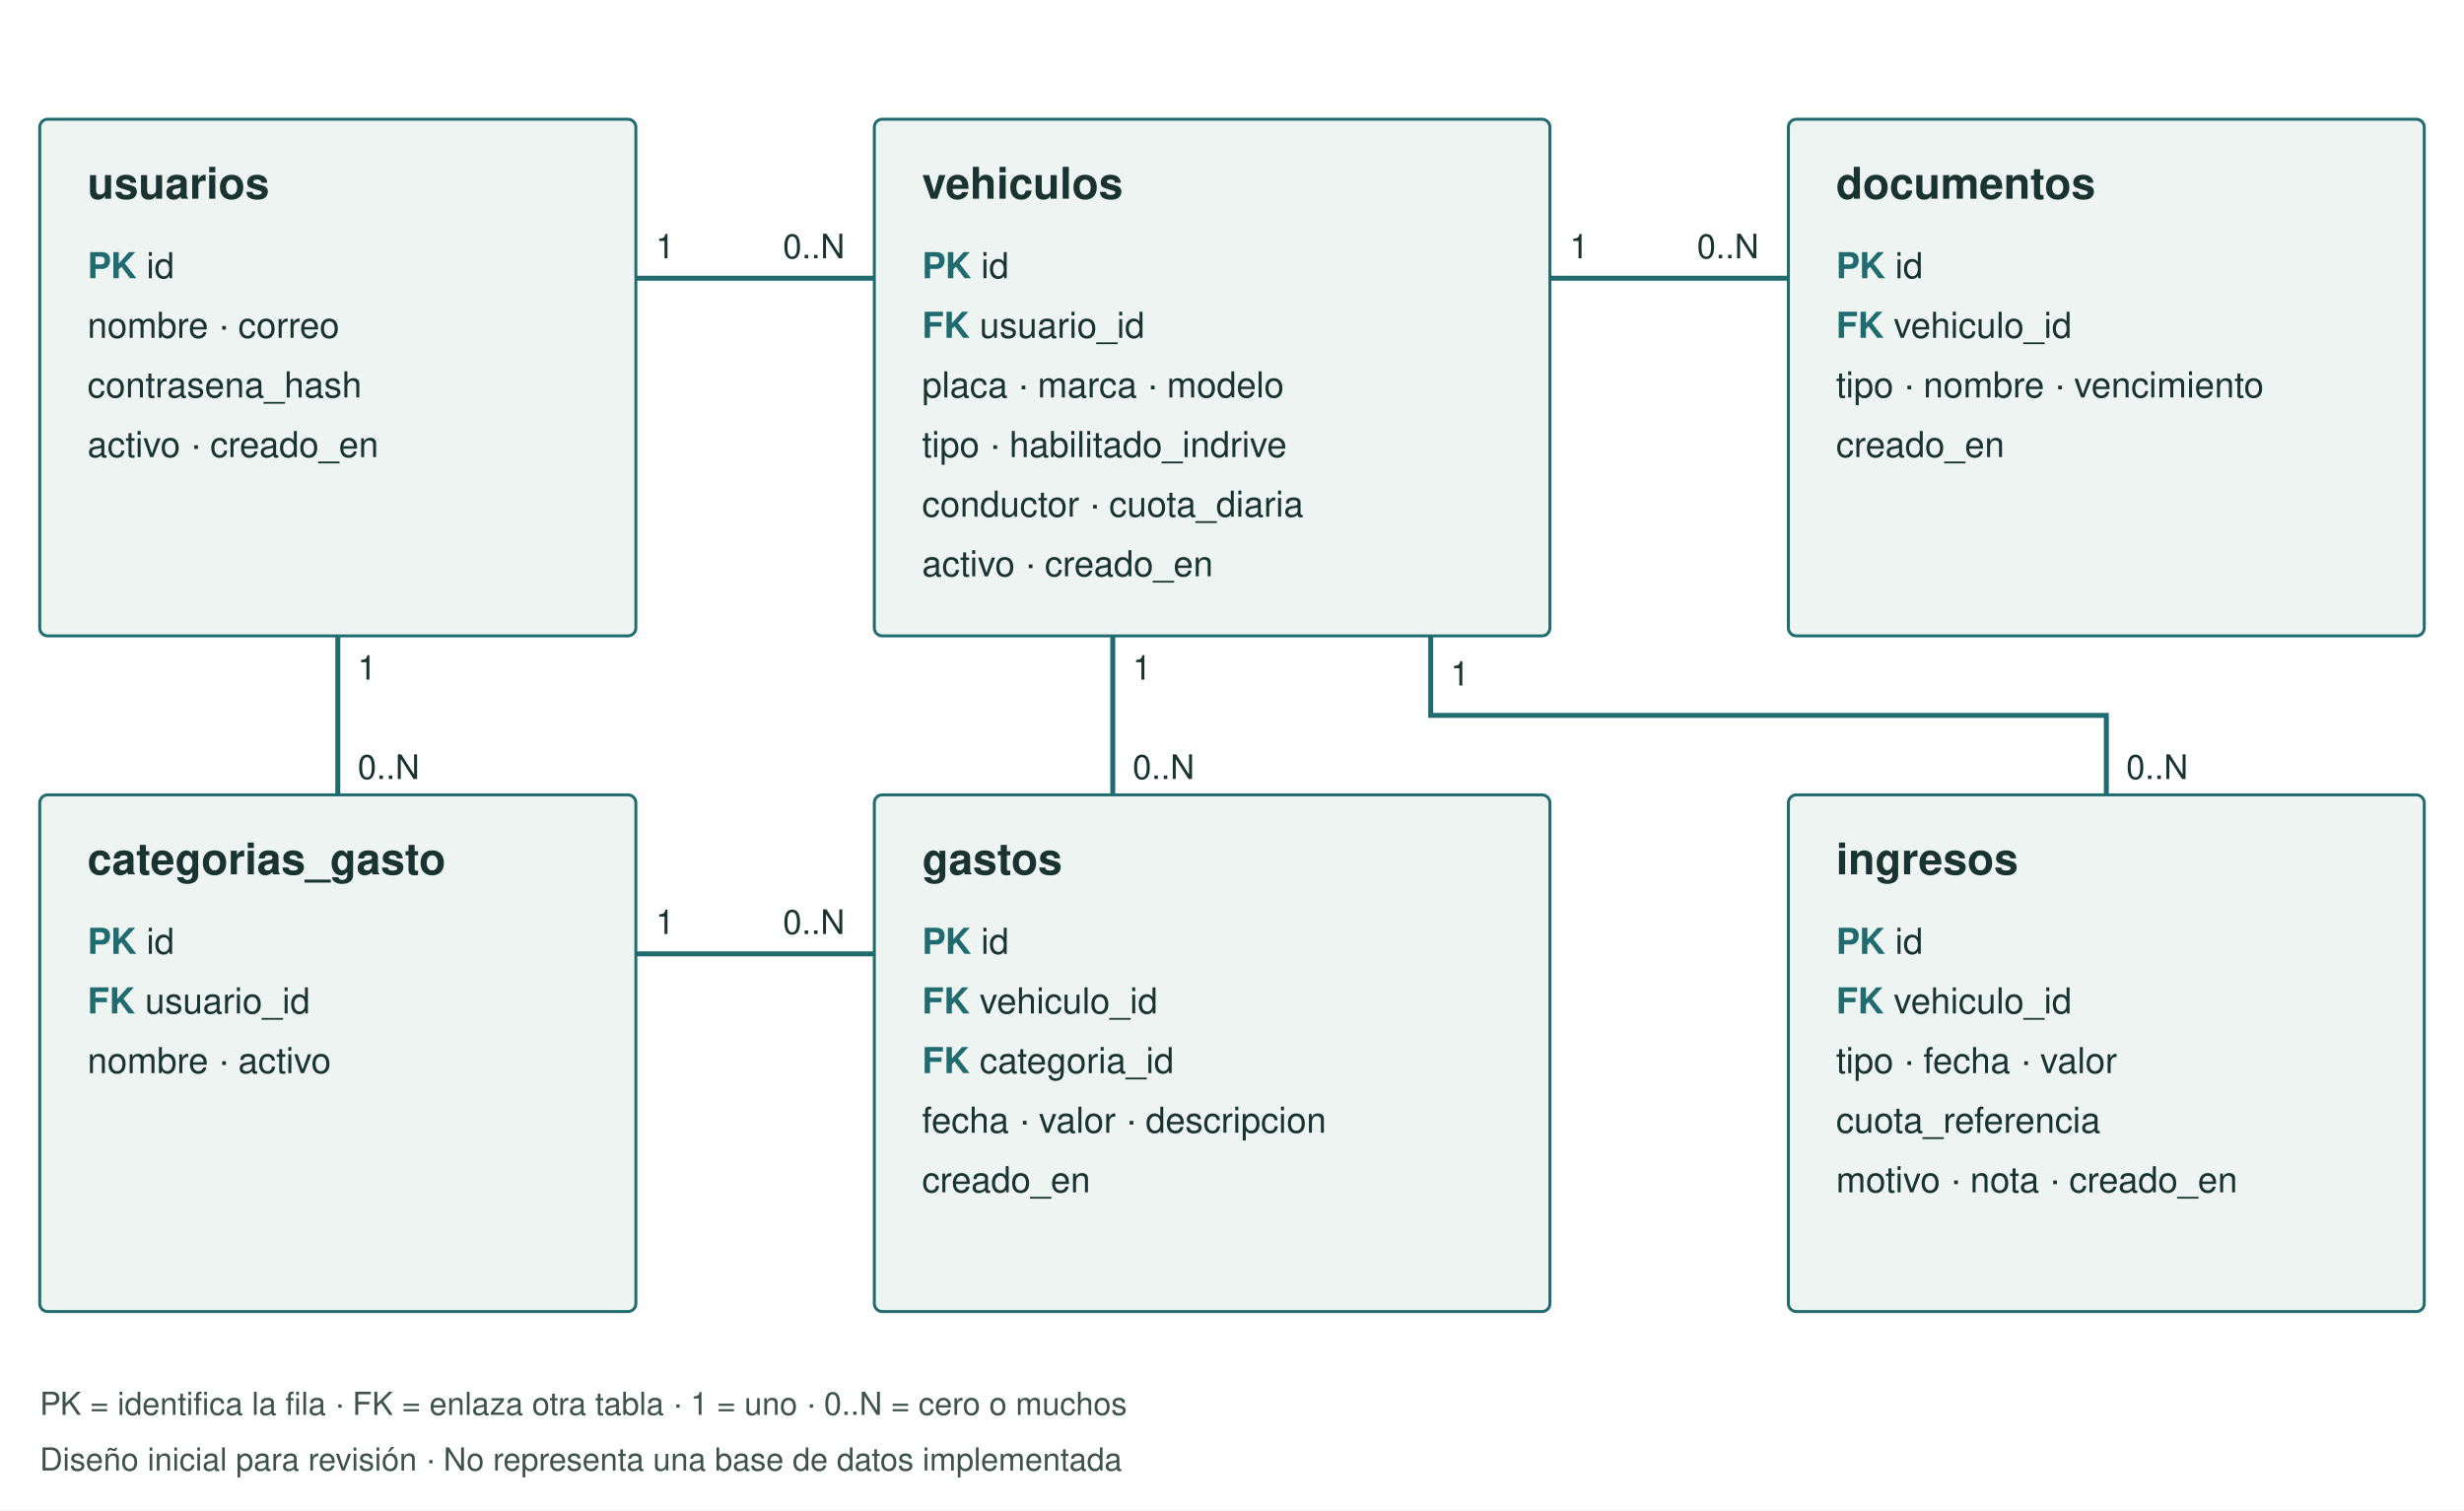
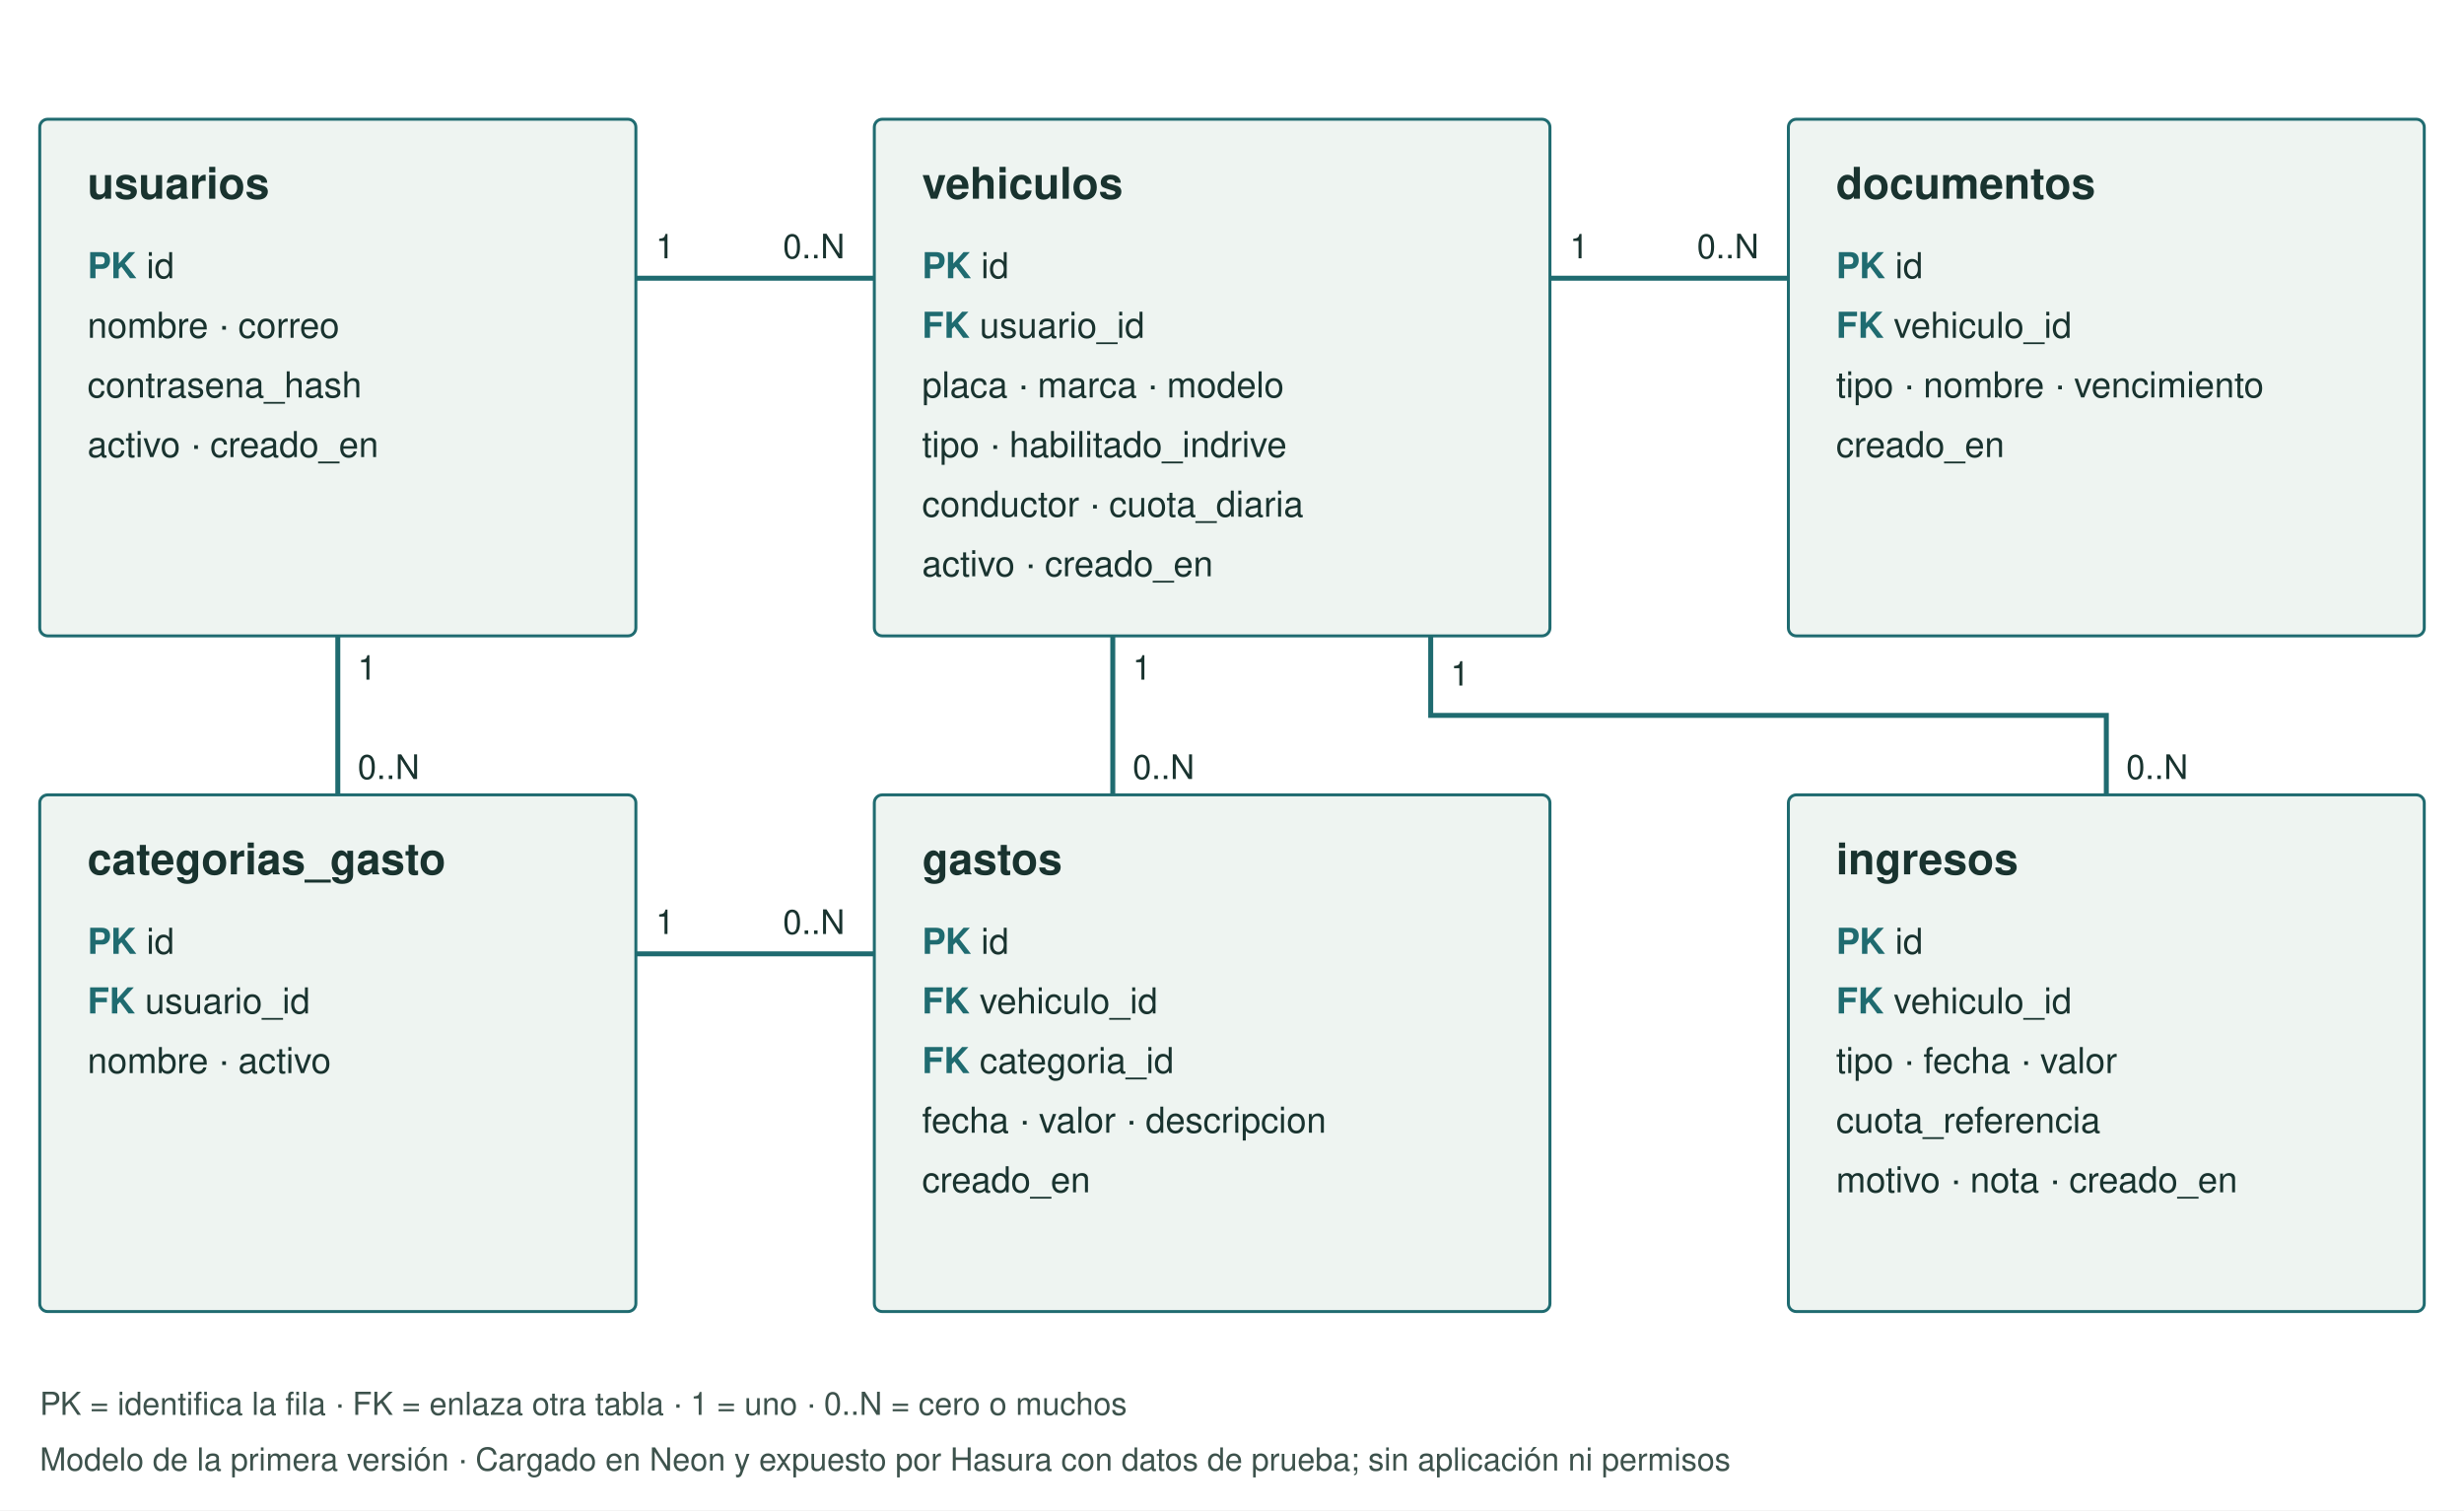
<svg xmlns="http://www.w3.org/2000/svg" viewBox="0 0 1240 760" width="1240" height="760" role="img" aria-labelledby="titulo descripcion" font-family="Helvetica Neue, Helvetica, Arial, sans-serif">
  <style>
    .caja { fill: #eef4f1; stroke: #1f6b70; stroke-width: 1.5; }
    .nombre { font-size: 22px; font-weight: 700; fill: #19332f; }
    .campo { font-size: 18px; fill: #19332f; }
    .clave { font-weight: 700; fill: #1f6b70; }
    .linea { fill: none; stroke: #1f6b70; stroke-width: 2.5; }
    .card { font-size: 17px; fill: #19332f; }
    .leyenda { font-size: 16px; fill: #3d524c; }
  </style>
  <rect width="1240" height="760" fill="#ffffff" />
  <line class="linea" x1="320" y1="140" x2="440" y2="140" />
  <text class="card" x="330" y="130">1</text>
  <text class="card" x="394" y="130">0..N</text>
  <line class="linea" x1="780" y1="140" x2="900" y2="140" />
  <text class="card" x="790" y="130">1</text>
  <text class="card" x="854" y="130">0..N</text>
  <line class="linea" x1="170" y1="320" x2="170" y2="400" />
  <text class="card" x="180" y="342">1</text>
  <text class="card" x="180" y="392">0..N</text>
  <line class="linea" x1="560" y1="320" x2="560" y2="400" />
  <text class="card" x="570" y="342">1</text>
  <text class="card" x="570" y="392">0..N</text>
  <polyline class="linea" points="720,320 720,360 1060,360 1060,400" />
  <text class="card" x="730" y="345">1</text>
  <text class="card" x="1070" y="392">0..N</text>
  <line class="linea" x1="320" y1="480" x2="440" y2="480" />
  <text class="card" x="330" y="470">1</text>
  <text class="card" x="394" y="470">0..N</text>
  <rect class="caja" x="20" y="60" width="300" height="260" rx="4" />
  <text class="nombre" x="44" y="100">usuarios</text>
  <text class="campo" x="44" y="140">
    <tspan class="clave">PK</tspan> id</text>
  <text class="campo" x="44" y="170">nombre · correo</text>
  <text class="campo" x="44" y="200">contrasena_hash</text>
  <text class="campo" x="44" y="230">activo · creado_en</text>
  <rect class="caja" x="440" y="60" width="340" height="260" rx="4" />
  <text class="nombre" x="464" y="100">vehiculos</text>
  <text class="campo" x="464" y="140">
    <tspan class="clave">PK</tspan> id</text>
  <text class="campo" x="464" y="170">
    <tspan class="clave">FK</tspan> usuario_id</text>
  <text class="campo" x="464" y="200">placa · marca · modelo</text>
  <text class="campo" x="464" y="230">tipo · habilitado_indrive</text>
  <text class="campo" x="464" y="260">conductor · cuota_diaria</text>
  <text class="campo" x="464" y="290">activo · creado_en</text>
  <rect class="caja" x="900" y="60" width="320" height="260" rx="4" />
  <text class="nombre" x="924" y="100">documentos</text>
  <text class="campo" x="924" y="140">
    <tspan class="clave">PK</tspan> id</text>
  <text class="campo" x="924" y="170">
    <tspan class="clave">FK</tspan> vehiculo_id</text>
  <text class="campo" x="924" y="200">tipo · nombre · vencimiento</text>
  <text class="campo" x="924" y="230">creado_en</text>
  <rect class="caja" x="20" y="400" width="300" height="260" rx="4" />
  <text class="nombre" x="44" y="440">categorias_gasto</text>
  <text class="campo" x="44" y="480">
    <tspan class="clave">PK</tspan> id</text>
  <text class="campo" x="44" y="510">
    <tspan class="clave">FK</tspan> usuario_id</text>
  <text class="campo" x="44" y="540">nombre · activo</text>
  <rect class="caja" x="440" y="400" width="340" height="260" rx="4" />
  <text class="nombre" x="464" y="440">gastos</text>
  <text class="campo" x="464" y="480">
    <tspan class="clave">PK</tspan> id</text>
  <text class="campo" x="464" y="510">
    <tspan class="clave">FK</tspan> vehiculo_id</text>
  <text class="campo" x="464" y="540">
    <tspan class="clave">FK</tspan> categoria_id</text>
  <text class="campo" x="464" y="570">fecha · valor · descripcion</text>
  <text class="campo" x="464" y="600">creado_en</text>
  <rect class="caja" x="900" y="400" width="320" height="260" rx="4" />
  <text class="nombre" x="924" y="440">ingresos</text>
  <text class="campo" x="924" y="480">
    <tspan class="clave">PK</tspan> id</text>
  <text class="campo" x="924" y="510">
    <tspan class="clave">FK</tspan> vehiculo_id</text>
  <text class="campo" x="924" y="540">tipo · fecha · valor</text>
  <text class="campo" x="924" y="570">cuota_referencia</text>
  <text class="campo" x="924" y="600">motivo · nota · creado_en</text>
  <text class="leyenda" x="20" y="712">PK = identifica la fila · FK = enlaza otra tabla · 1 = uno · 0..N = cero o muchos</text>
-   <text class="leyenda" x="20" y="740">Diseño inicial para revisión · No representa una base de datos implementada</text>
+   <text class="leyenda" x="20" y="740">Modelo de la primera versión · Cargado en Neon y expuesto por Hasura con datos de prueba; sin aplicación ni permisos</text>
</svg>
